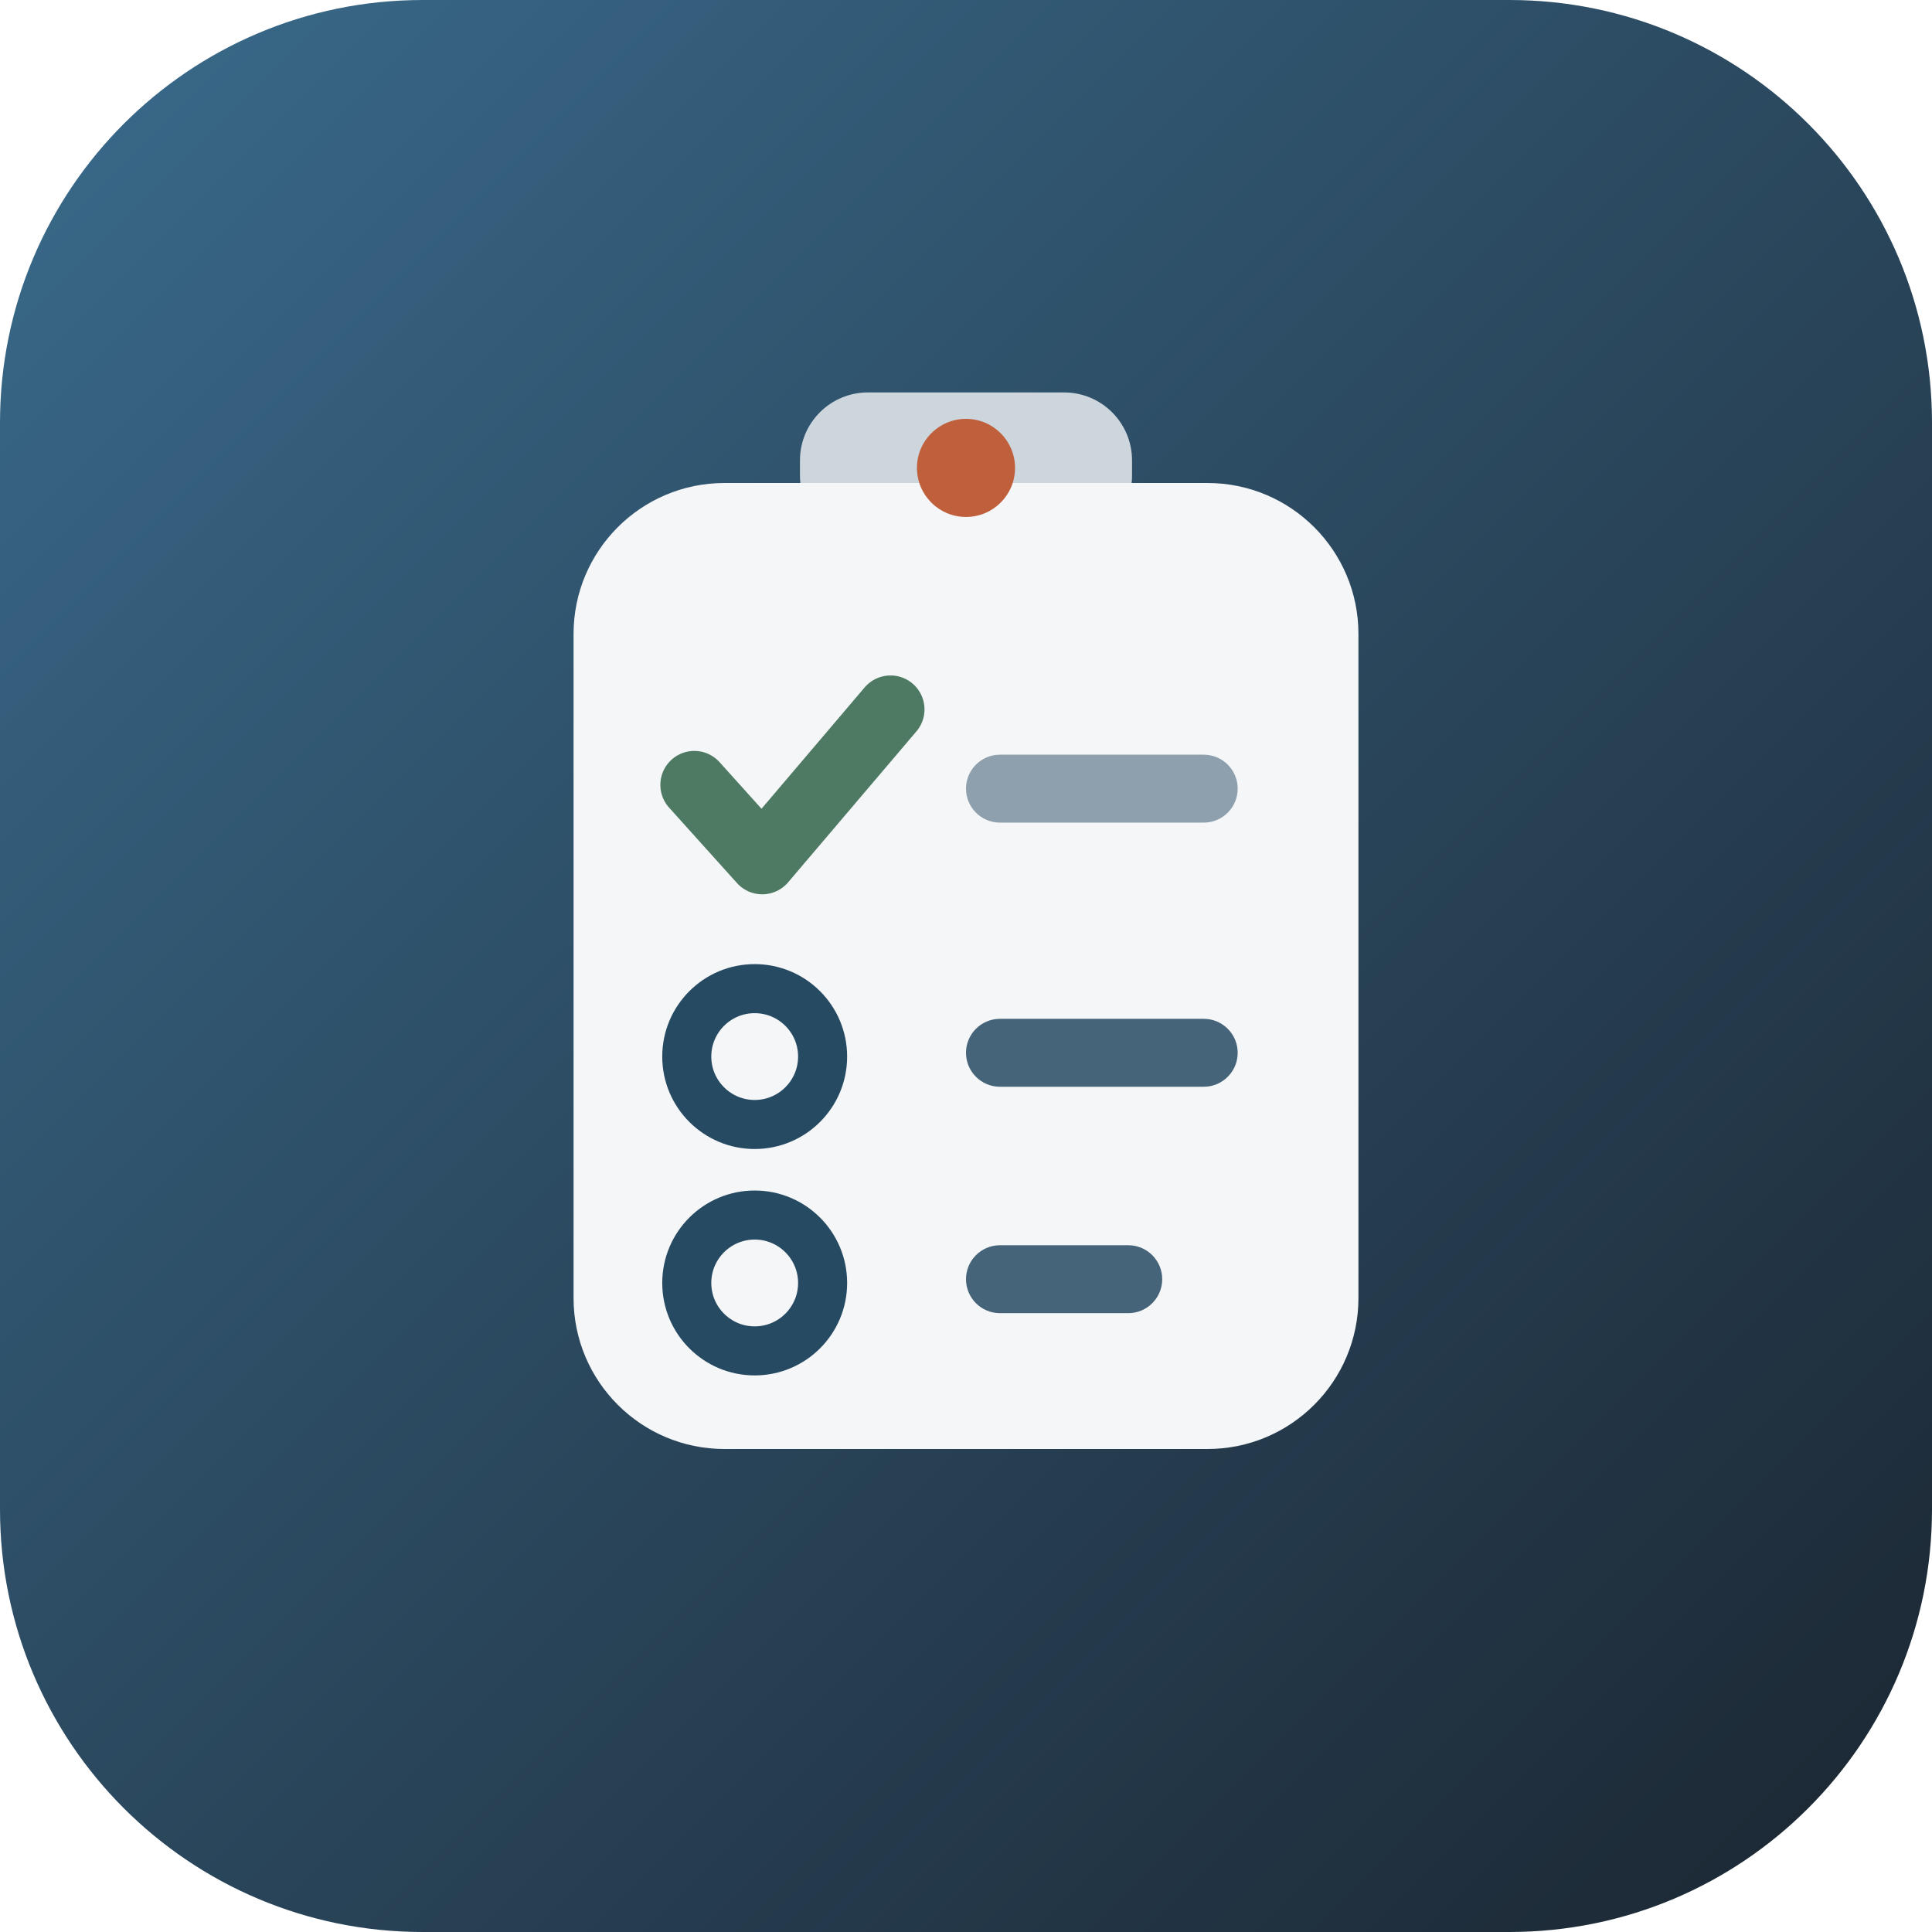
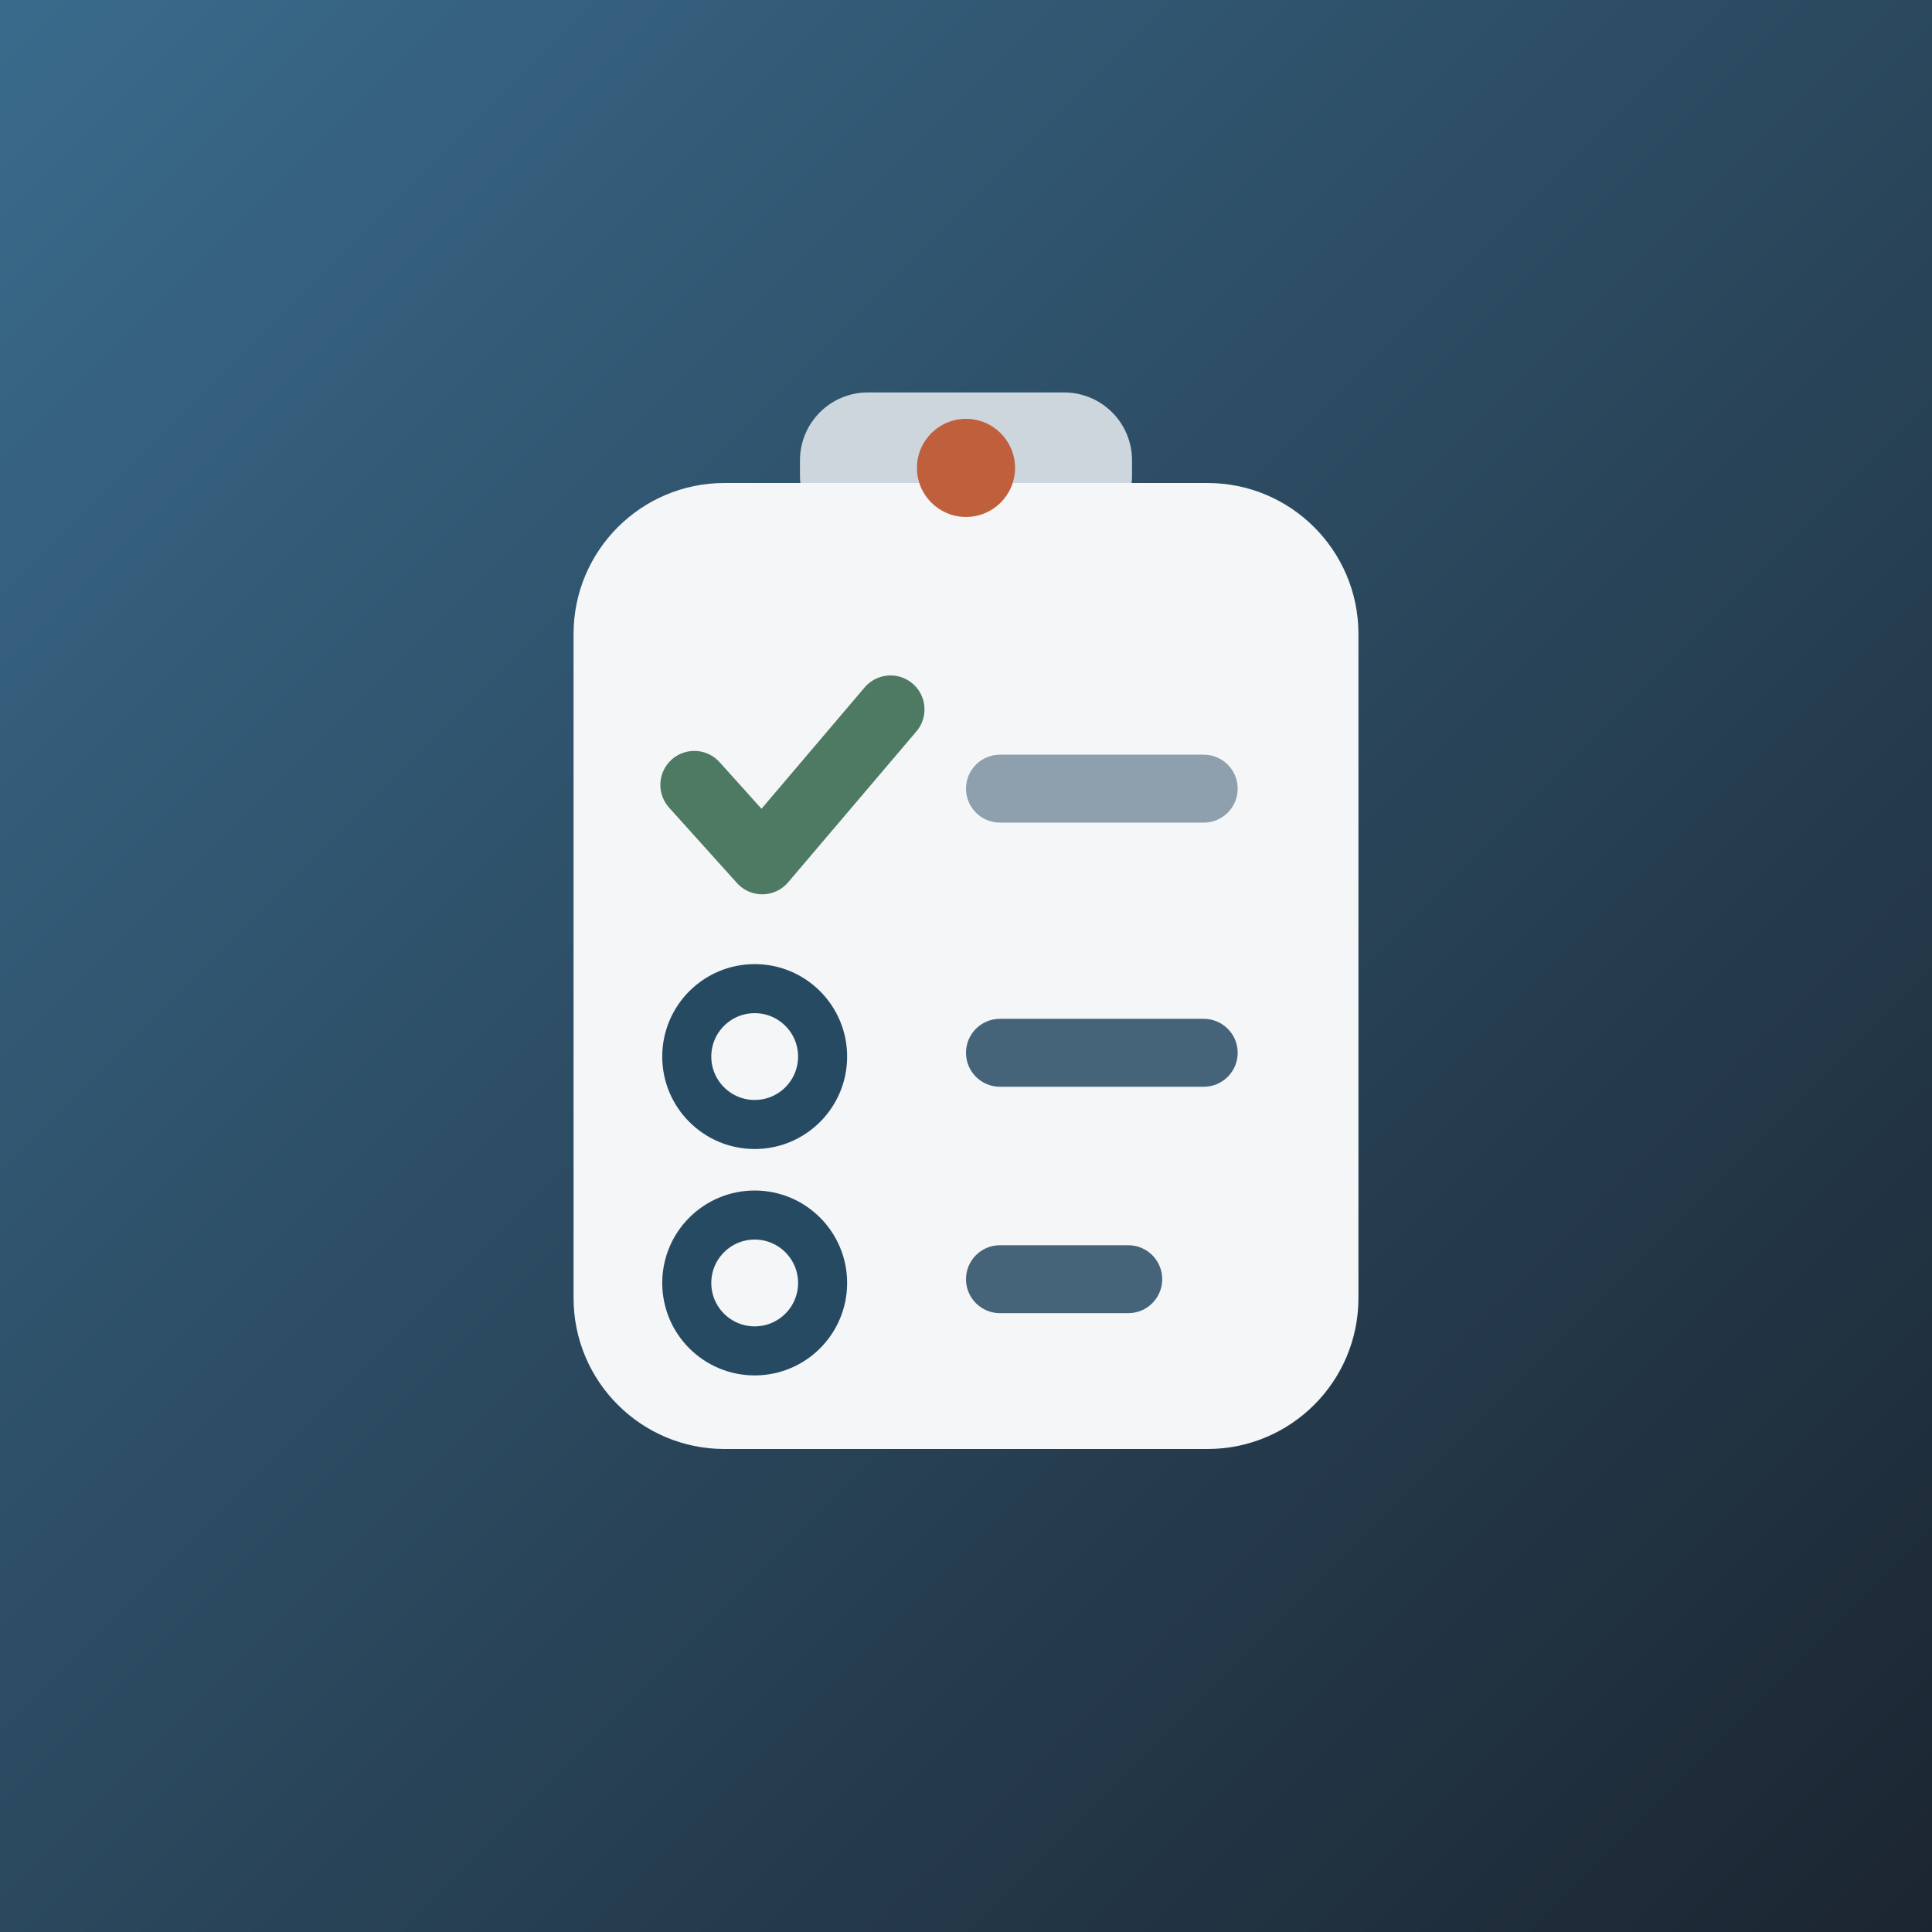
<svg xmlns="http://www.w3.org/2000/svg" width="256" height="256" viewBox="0 0 256 256">
  <defs>
    <linearGradient id="g4" x1="0" y1="0" x2="1" y2="1">
      <stop offset="0" stop-color="#3a6b8c" />
      <stop offset="1" stop-color="#1b2530" />
    </linearGradient>
  </defs>
-   <rect x="0" y="0" width="256" height="256" rx="56" fill="url(#g4)" />
-   <rect x="106" y="52" width="44" height="20" rx="9" fill="#cdd6dd" />
-   <rect x="76" y="64" width="104" height="128" rx="20" fill="#F4F6F8" />
-   <g stroke-linecap="round">
-     <path d="M92 104 l9 10 l17 -20" fill="none" stroke="#4e7a63" stroke-width="9" stroke-linejoin="round" />
-     <rect x="128" y="100" width="36" height="9" rx="4.5" fill="#274A63" opacity="0.5" />
-     <circle cx="100" cy="140" r="9" fill="none" stroke="#274A63" stroke-width="6.5" />
-     <rect x="128" y="135" width="36" height="9" rx="4.5" fill="#274A63" opacity="0.85" />
-     <circle cx="100" cy="170" r="9" fill="none" stroke="#274A63" stroke-width="6.5" />
-     <rect x="128" y="165" width="26" height="9" rx="4.5" fill="#274A63" opacity="0.85" />
+   <g>
+     <rect x="0" y="0" width="256" height="256" fill="url(#g4)" />
+     <rect x="106" y="52" width="44" height="20" rx="9" fill="#cdd6dd" />
+     <rect x="76" y="64" width="104" height="128" rx="20" fill="#F4F6F8" />
+     <g stroke-linecap="round">
+       <path d="M92 104 l9 10 l17 -20" fill="none" stroke="#4e7a63" stroke-width="9" stroke-linejoin="round" />
+       <rect x="128" y="100" width="36" height="9" rx="4.5" fill="#274A63" opacity="0.5" />
+       <circle cx="100" cy="140" r="9" fill="none" stroke="#274A63" stroke-width="6.5" />
+       <rect x="128" y="135" width="36" height="9" rx="4.5" fill="#274A63" opacity="0.85" />
+       <circle cx="100" cy="170" r="9" fill="none" stroke="#274A63" stroke-width="6.5" />
+       <rect x="128" y="165" width="26" height="9" rx="4.5" fill="#274A63" opacity="0.85" />
+     </g>
+     <circle cx="128" cy="62" r="6.5" fill="#C05F3C" />
  </g>
-   <circle cx="128" cy="62" r="6.5" fill="#C05F3C" />
</svg>
